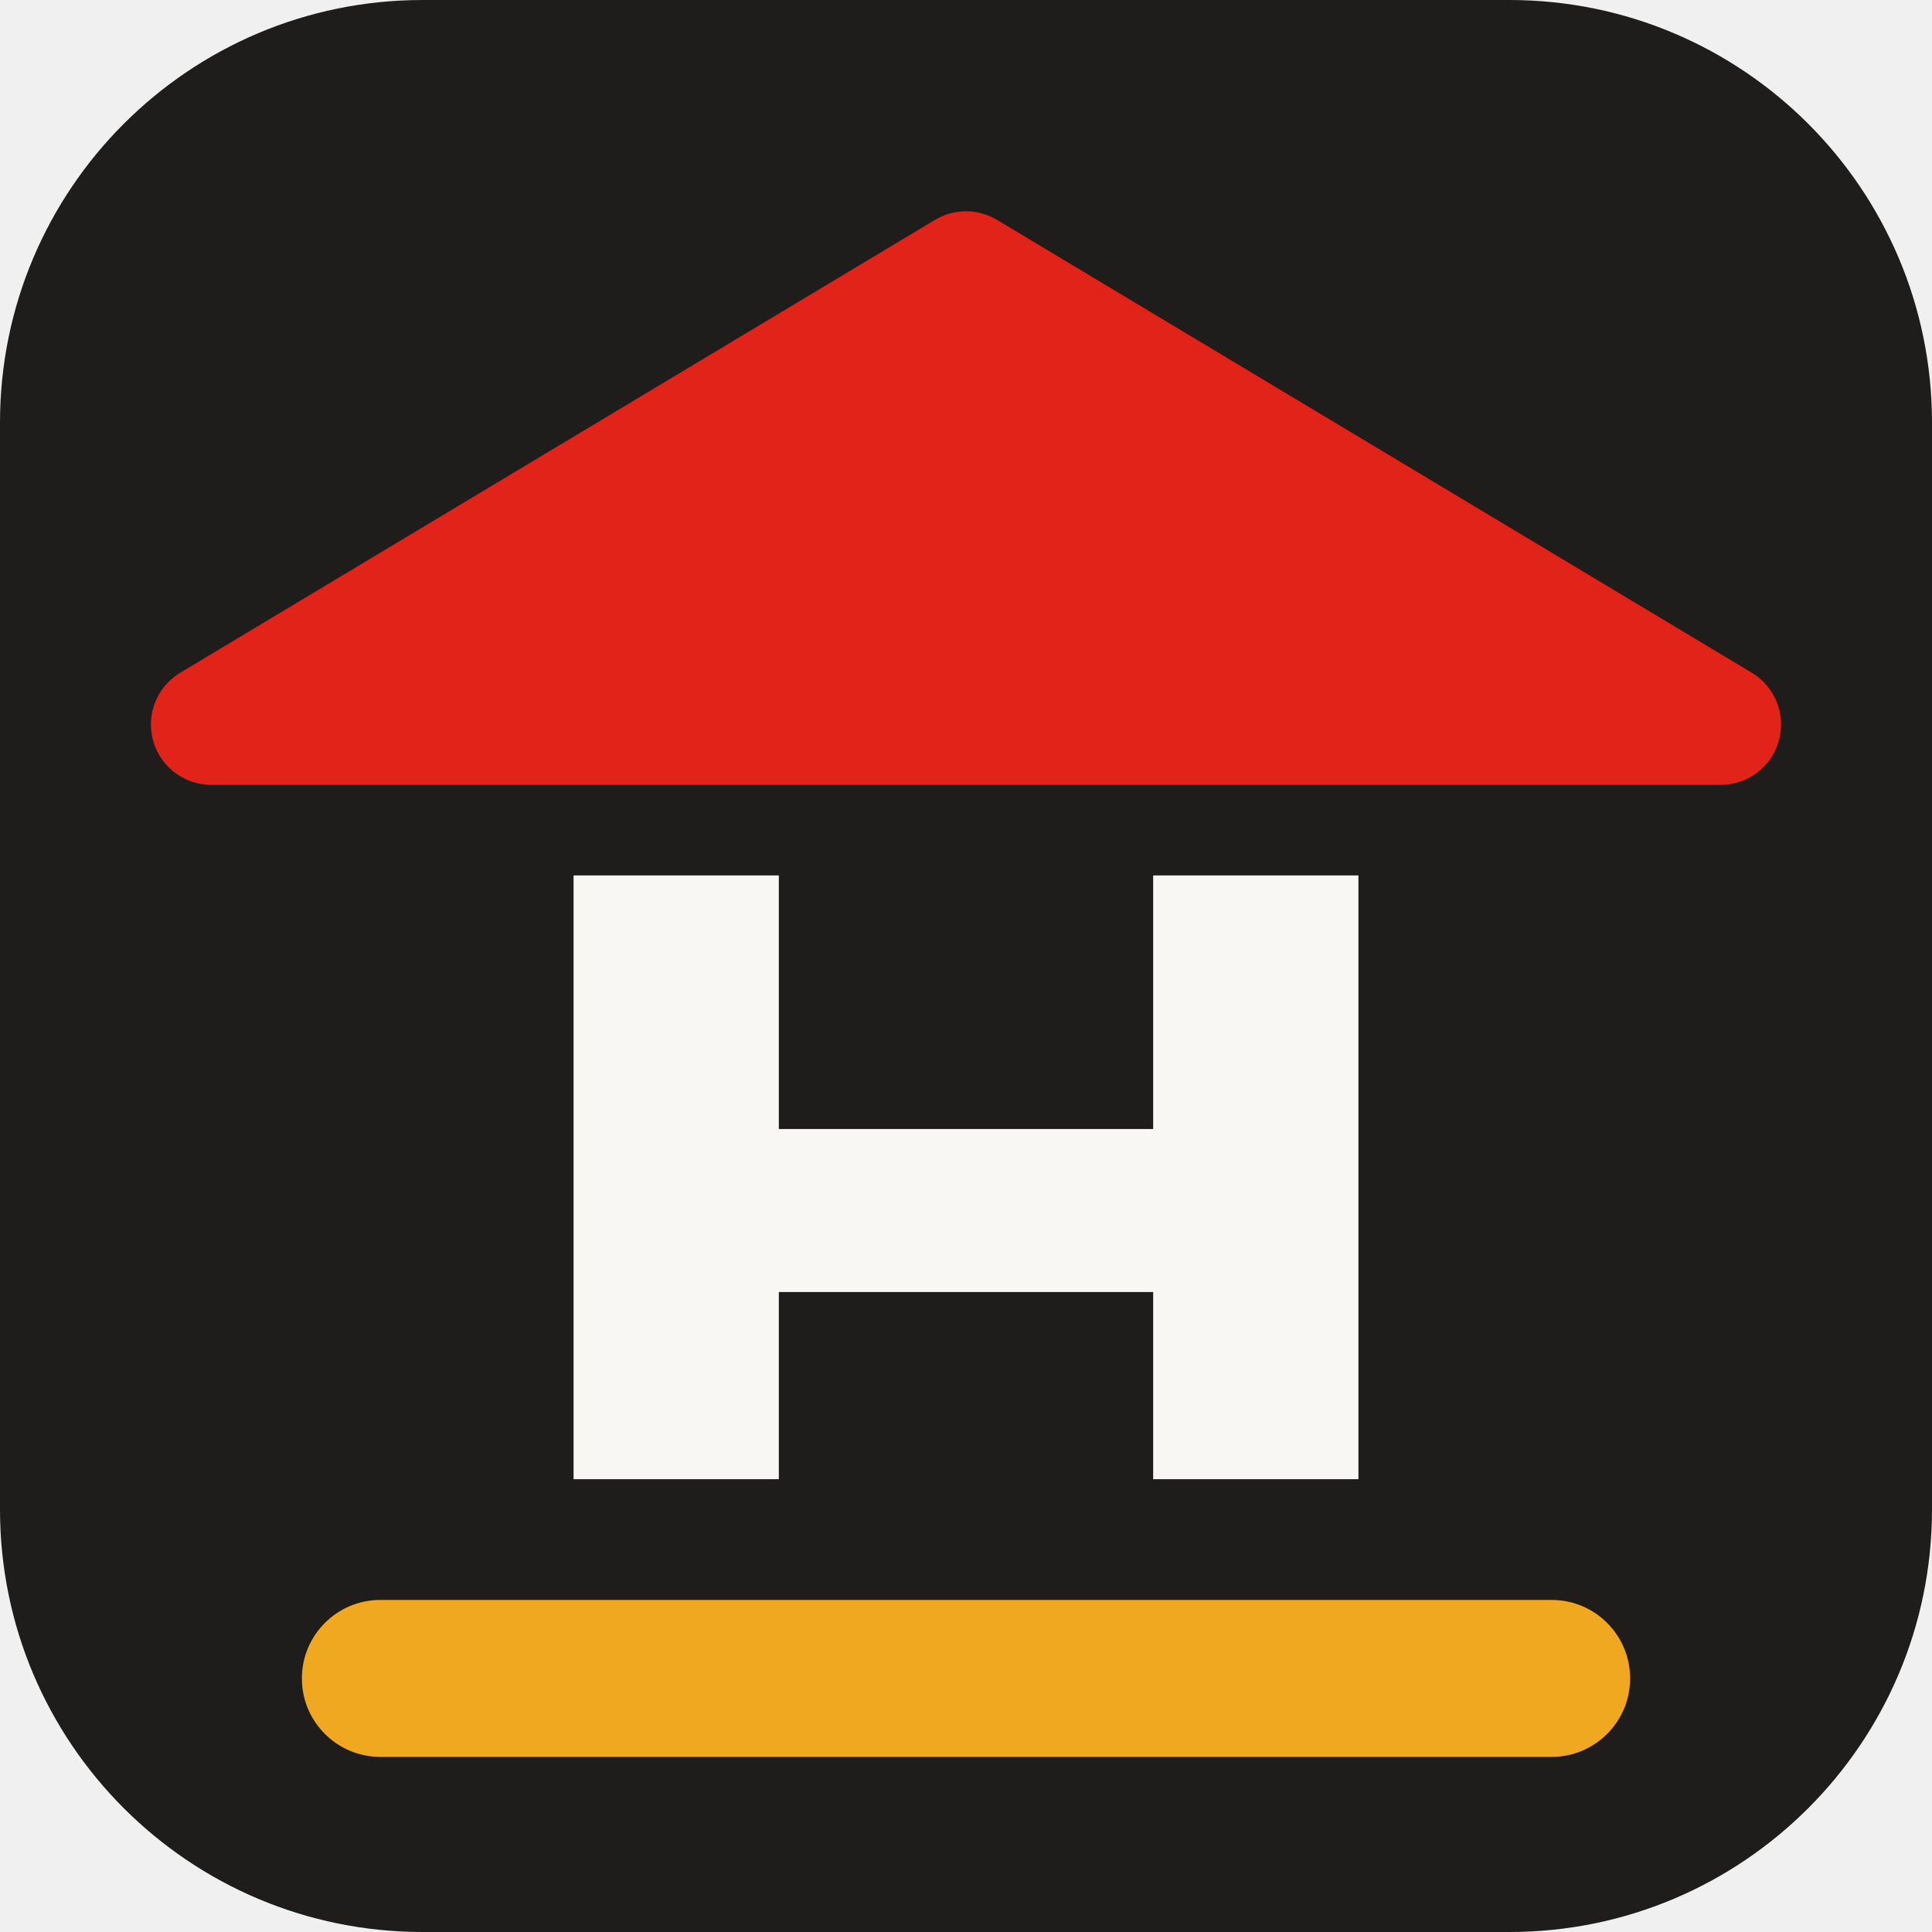
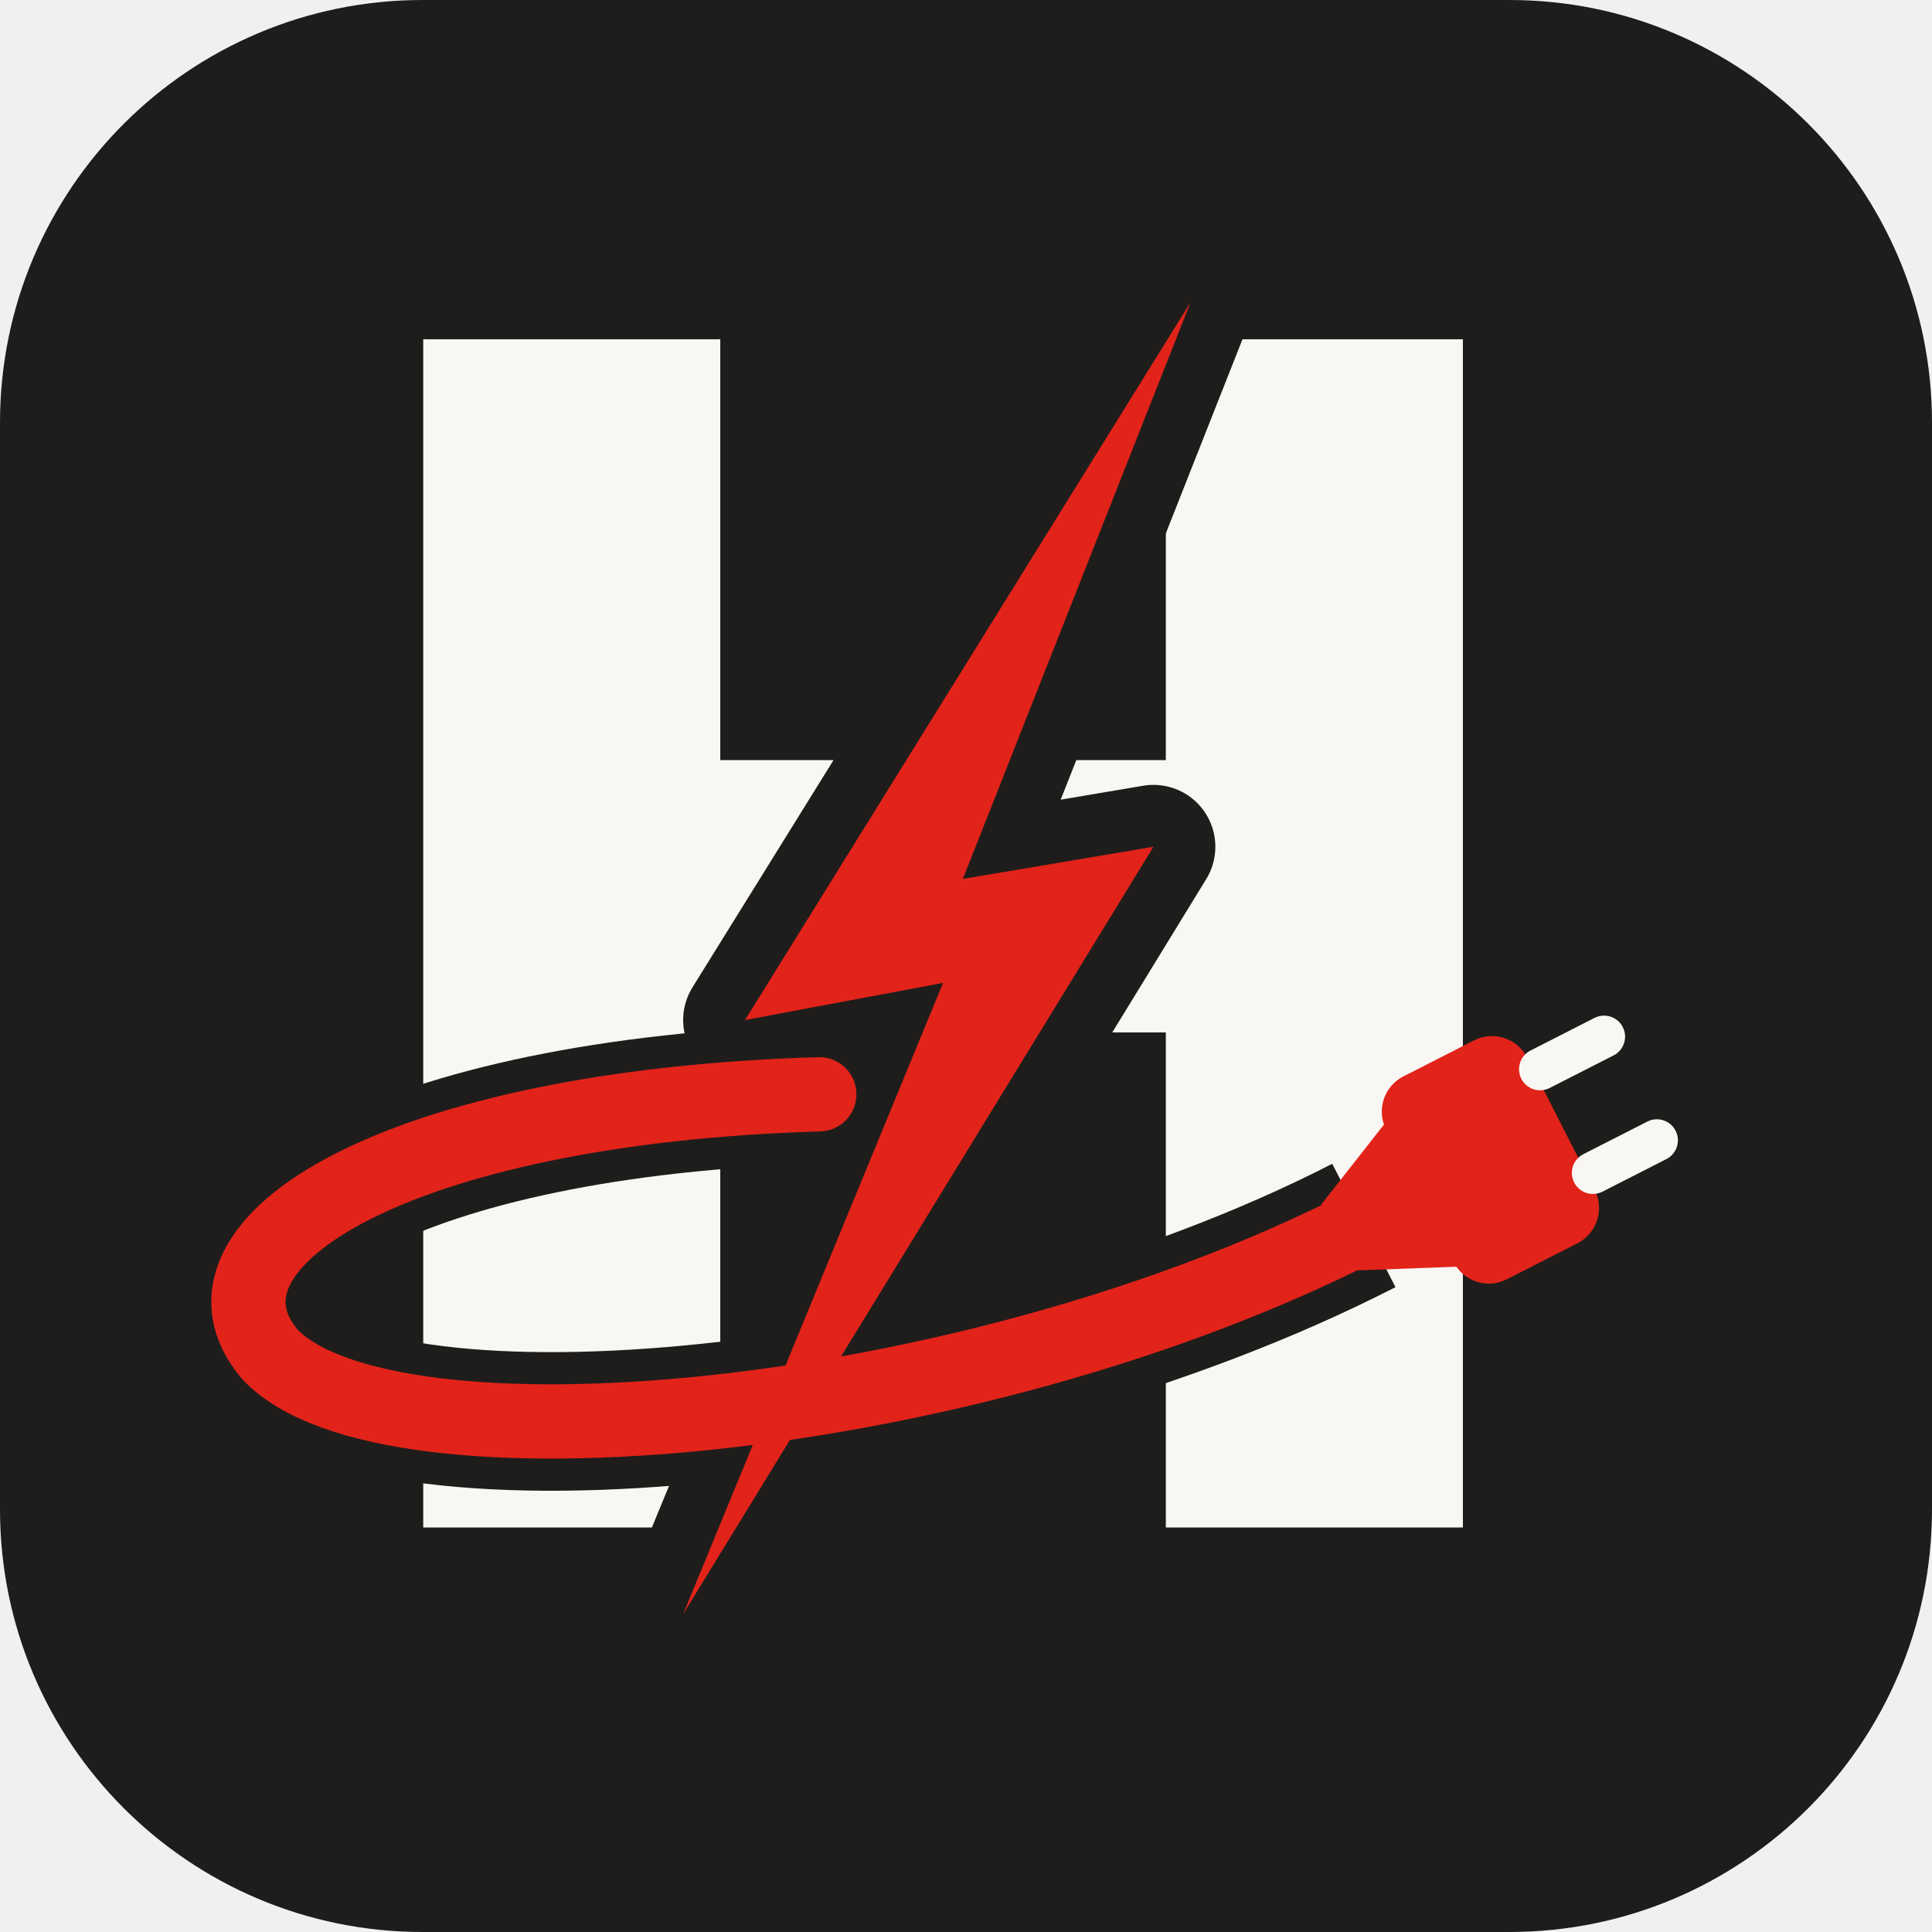
- <svg xmlns="http://www.w3.org/2000/svg" viewBox="0 0 32 32">
-   <rect width="32" height="32" rx="7" fill="#1F1D1B" />
-   <path d="M3.5 12 L16 4.5 L28.5 12 Z" fill="#E2231A" stroke="#E2231A" stroke-width="2" stroke-linejoin="round" />
-   <path d="M9.5 14.5h3.4v4.2h6.2v-4.2h3.4v10h-3.4v-3.1h-6.2v3.1H9.5z" fill="#F8F7F4" />
-   <rect x="5" y="26.5" width="22" height="2.6" rx="1.3" fill="#F0A820" />
+ <svg xmlns="http://www.w3.org/2000/svg" viewBox="0 0 64 64">
+   <defs>
+     <mask id="c" maskUnits="userSpaceOnUse" x="-8" y="-8" width="80" height="80">
+       <rect x="-8" y="-8" width="80" height="80" fill="#fff" />
+       <path d="M42 5.5 L24 34.5 L32 33 L21.5 58.5 L40.5 27.5 L32.8 28.8 Z" stroke="#000" stroke-width="5" stroke-linejoin="round" />
+       <path d="M27 37.5 C10 38 1 43.5 4.8 48 C9.5 53 33 51 49 42.8" fill="none" stroke="#000" stroke-width="5.6" />
+     </mask>
+   </defs>
+   <rect width="64" height="64" rx="14" fill="#1F1D1B" />
+   <g transform="translate(5 5.5) scale(0.82)" color="#F8F7F4">
+     <path d="M11 7h12v17h18V7h12v48H41V35H23V55H11z" fill="currentColor" mask="url(#c)" />
+     <path d="M27 37.5 C10 38 1 43.5 4.8 48 C9.5 53 33 51 49 42.8" fill="none" stroke="#E2231A" stroke-width="3" stroke-linecap="round" />
+     <g transform="translate(49.3 42.6) rotate(-27)" fill="#E2231A">
+       <path d="M-1.5 -1.5 L2.6 -3.4 V3.4 L-1.5 1.5 Z" />
+       <rect x="2.2" y="-4.6" width="6.4" height="9.2" rx="1.6" />
+       <rect x="8" y="-3.2" width="4.6" height="1.7" rx="0.85" fill="currentColor" />
+       <rect x="8" y="1.5" width="4.6" height="1.7" rx="0.85" fill="currentColor" />
+     </g>
+     <path d="M42 5.5 L24 34.5 L32 33 L21.5 58.5 L40.5 27.5 L32.8 28.8 Z" fill="#E2231A" />
+   </g>
</svg>
